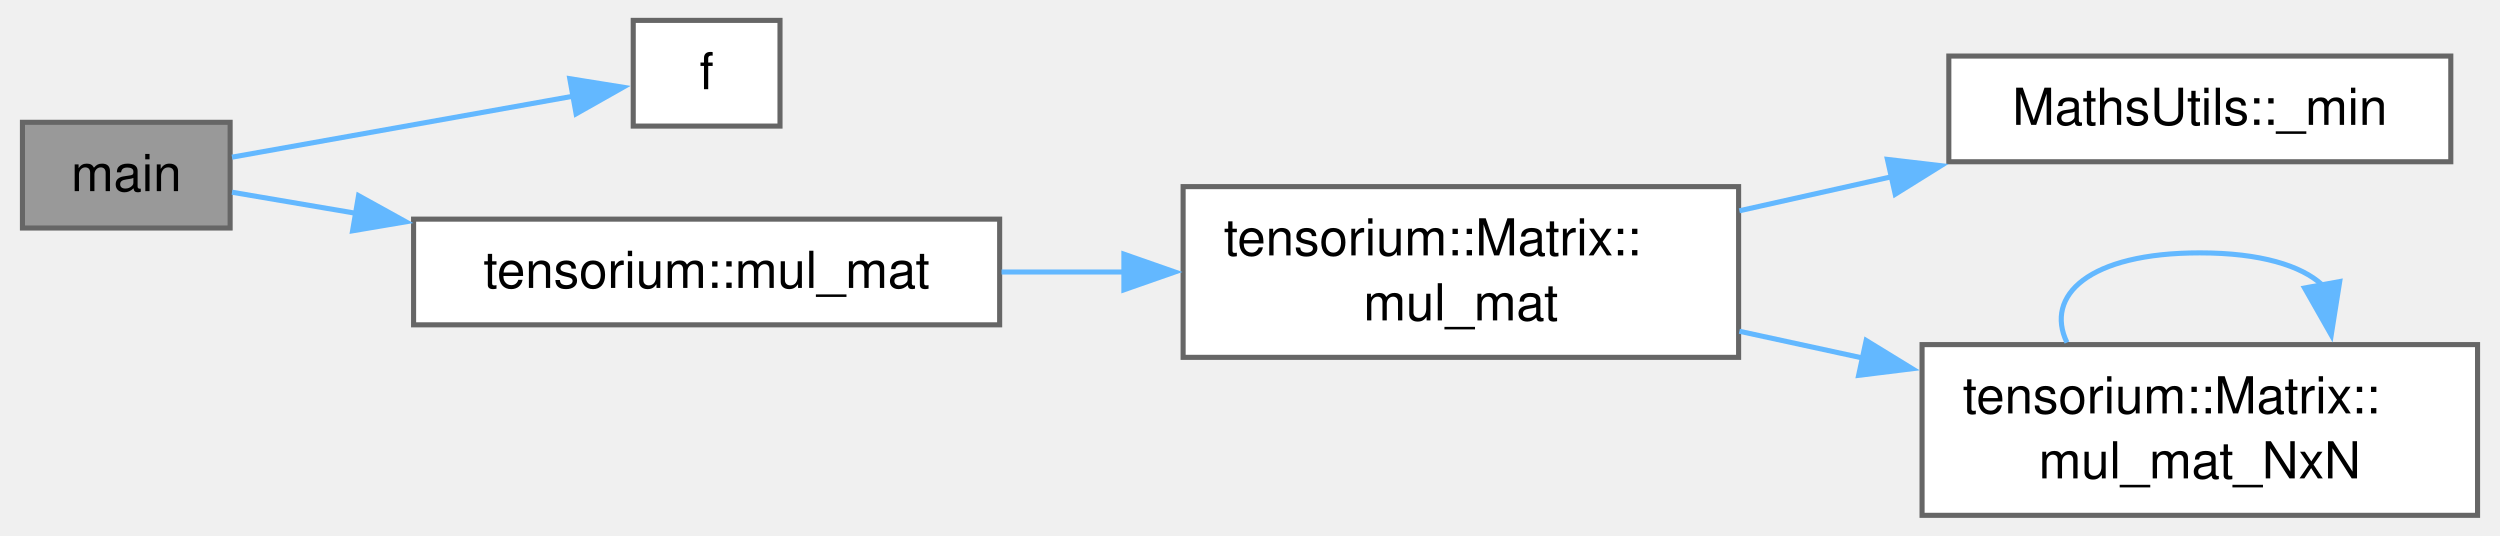
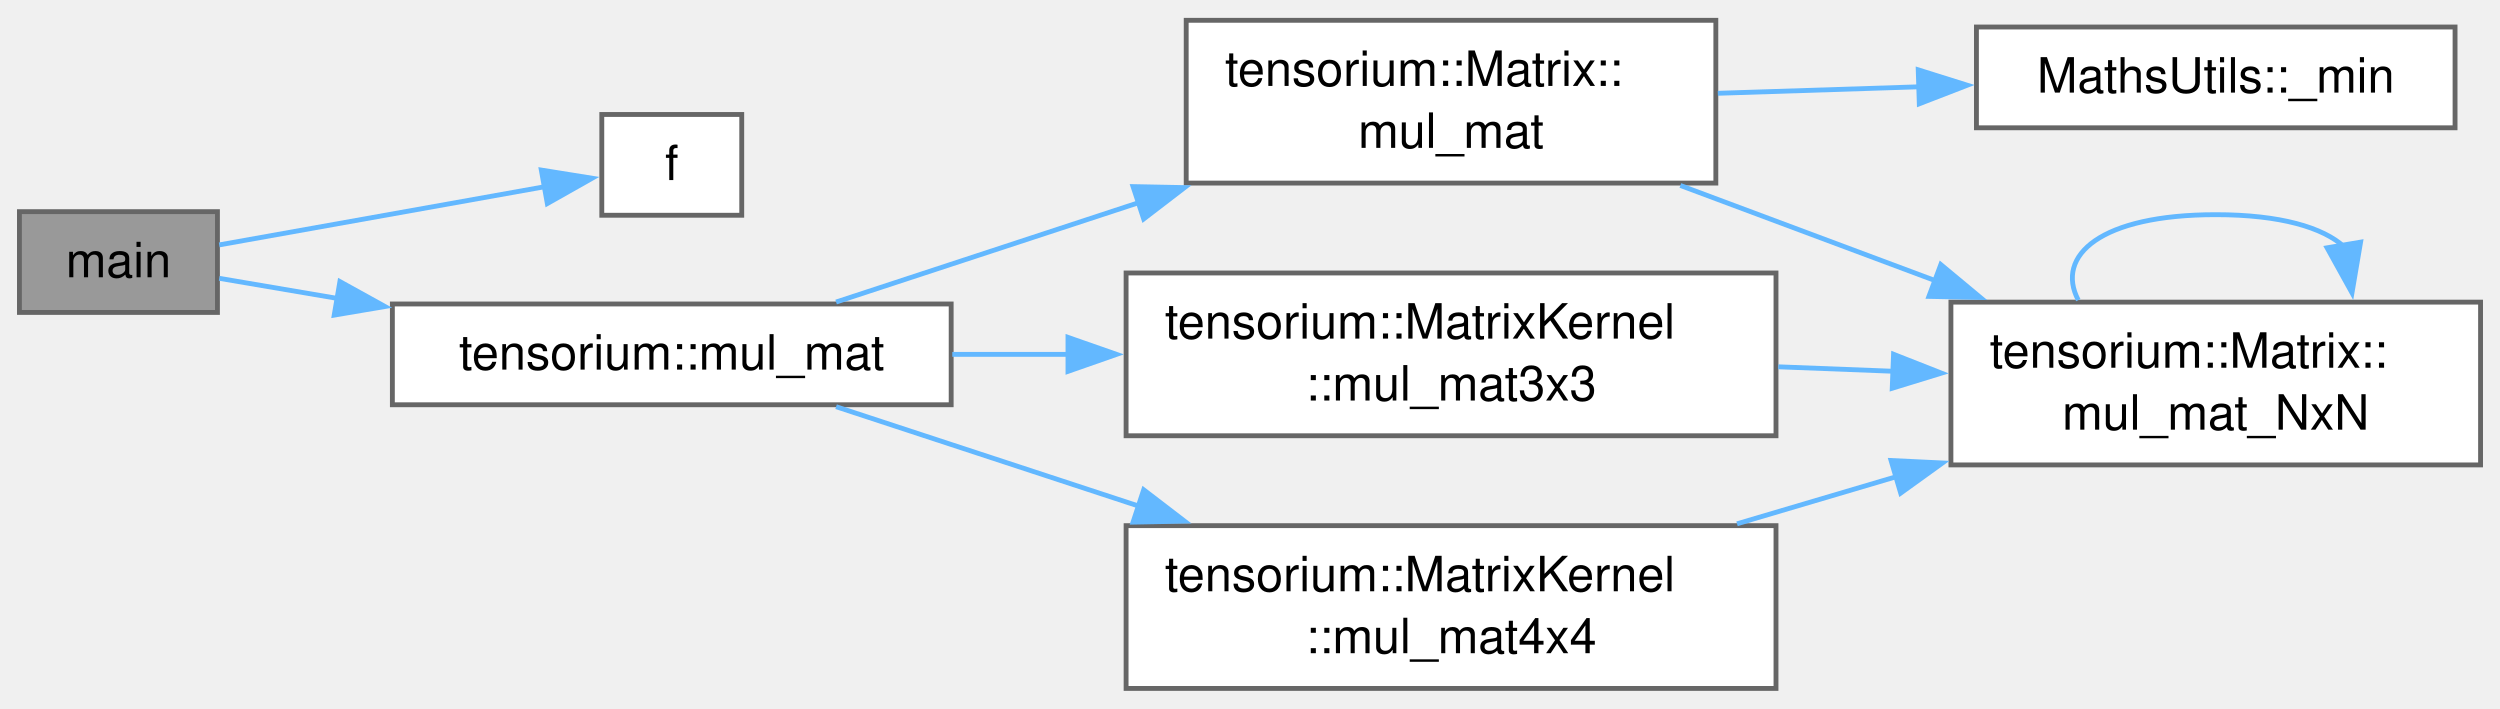
- <svg xmlns="http://www.w3.org/2000/svg" xmlns:xlink="http://www.w3.org/1999/xlink" width="490pt" height="105pt" viewBox="0.00 0.00 489.75 105.12">
-   <g id="graph0" class="graph" transform="scale(1 1) rotate(0) translate(4 101.12)">
+ <svg xmlns="http://www.w3.org/2000/svg" xmlns:xlink="http://www.w3.org/1999/xlink" width="515pt" height="146pt" viewBox="0.00 0.00 514.50 145.50">
+   <g id="graph0" class="graph" transform="scale(1 1) rotate(0) translate(4 141.5)">
    <g id="Node000001" class="node">
      <g id="a_Node000001">
        <a xlink:title=" ">
-           <polygon fill="#999999" stroke="#666666" points="40.75,-77.12 0,-77.12 0,-56.38 40.75,-56.38 40.75,-77.12" />
-           <text text-anchor="middle" x="20.38" y="-63.62" font-family="Helvetica,sans-Serif" font-size="10.00">main</text>
+           <polygon fill="#999999" stroke="#666666" points="40.75,-98.12 0,-98.12 0,-77.38 40.75,-77.38 40.75,-98.12" />
+           <text text-anchor="middle" x="20.38" y="-84.62" font-family="Helvetica,sans-Serif" font-size="10.00">main</text>
        </a>
      </g>
    </g>
    <g id="Node000002" class="node">
      <g id="a_Node000002">
        <a xlink:href="test_8cpp.html#ac98b56079897338f0f7e64c44ef890cc" target="_top" xlink:title=" ">
-           <polygon fill="white" stroke="#666666" points="148.65,-97.12 119.85,-97.12 119.85,-76.38 148.65,-76.38 148.65,-97.12" />
-           <text text-anchor="middle" x="134.25" y="-83.62" font-family="Helvetica,sans-Serif" font-size="10.00">f</text>
+           <polygon fill="white" stroke="#666666" points="148.65,-118.12 119.85,-118.12 119.85,-97.38 148.65,-97.38 148.65,-118.12" />
+           <text text-anchor="middle" x="134.25" y="-104.62" font-family="Helvetica,sans-Serif" font-size="10.00">f</text>
        </a>
      </g>
    </g>
    <g id="edge1_Node000001_Node000002" class="edge">
      <g id="a_edge1_Node000001_Node000002">
        <a xlink:title=" ">
-           <path fill="none" stroke="#63b8ff" d="M41.12,-70.28C59.8,-73.62 87.93,-78.65 108.19,-82.27" />
-           <polygon fill="#63b8ff" stroke="#63b8ff" points="107.4,-85.68 117.86,-84 108.64,-78.79 107.4,-85.68" />
+           <path fill="none" stroke="#63b8ff" d="M41.12,-91.28C59.8,-94.62 87.93,-99.65 108.19,-103.27" />
+           <polygon fill="#63b8ff" stroke="#63b8ff" points="107.4,-106.68 117.86,-105 108.64,-99.79 107.4,-106.68" />
        </a>
      </g>
    </g>
    <g id="Node000003" class="node">
      <g id="a_Node000003">
        <a xlink:href="namespacetensorium.html#ab317cc43203309cc34bf719934edbc7e" target="_top" xlink:title=" ">
-           <polygon fill="white" stroke="#666666" points="191.75,-58.12 76.75,-58.12 76.75,-37.38 191.75,-37.38 191.75,-58.12" />
-           <text text-anchor="middle" x="134.25" y="-44.62" font-family="Helvetica,sans-Serif" font-size="10.00">tensorium::mul_mat</text>
+           <polygon fill="white" stroke="#666666" points="191.75,-79.12 76.75,-79.12 76.75,-58.38 191.75,-58.38 191.75,-79.12" />
+           <text text-anchor="middle" x="134.25" y="-65.62" font-family="Helvetica,sans-Serif" font-size="10.00">tensorium::mul_mat</text>
        </a>
      </g>
    </g>
    <g id="edge2_Node000001_Node000003" class="edge">
      <g id="a_edge2_Node000001_Node000003">
        <a xlink:title=" ">
-           <path fill="none" stroke="#63b8ff" d="M41.12,-63.4C48.18,-62.2 56.58,-60.77 65.4,-59.27" />
-           <polygon fill="#63b8ff" stroke="#63b8ff" points="65.95,-62.73 75.23,-57.6 64.78,-55.83 65.95,-62.73" />
+           <path fill="none" stroke="#63b8ff" d="M41.12,-84.4C48.18,-83.2 56.58,-81.77 65.4,-80.27" />
+           <polygon fill="#63b8ff" stroke="#63b8ff" points="65.95,-83.73 75.23,-78.6 64.78,-76.83 65.95,-83.73" />
        </a>
      </g>
    </g>
    <g id="Node000004" class="node">
      <g id="a_Node000004">
        <a xlink:href="classtensorium_1_1Matrix.html#a767ac2a0b878341675a47311f29b18f2" target="_top" xlink:title="Multiply matrix by another matrix using optimized SIMD path.">
-           <polygon fill="white" stroke="#666666" points="336.75,-64.5 227.75,-64.5 227.75,-31 336.75,-31 336.75,-64.5" />
-           <text text-anchor="start" x="235.75" y="-51" font-family="Helvetica,sans-Serif" font-size="10.00">tensorium::Matrix::</text>
-           <text text-anchor="middle" x="282.25" y="-38.25" font-family="Helvetica,sans-Serif" font-size="10.00">mul_mat</text>
+           <polygon fill="white" stroke="#666666" points="349.12,-137.5 240.12,-137.5 240.12,-104 349.12,-104 349.12,-137.5" />
+           <text text-anchor="start" x="248.12" y="-124" font-family="Helvetica,sans-Serif" font-size="10.00">tensorium::Matrix::</text>
+           <text text-anchor="middle" x="294.62" y="-111.25" font-family="Helvetica,sans-Serif" font-size="10.00">mul_mat</text>
        </a>
      </g>
    </g>
    <g id="edge3_Node000003_Node000004" class="edge">
      <g id="a_edge3_Node000003_Node000004">
        <a xlink:title=" ">
-           <path fill="none" stroke="#63b8ff" d="M192.12,-47.75C200.06,-47.75 208.27,-47.75 216.35,-47.75" />
-           <polygon fill="#63b8ff" stroke="#63b8ff" points="216.13,-51.25 226.13,-47.75 216.13,-44.25 216.13,-51.25" />
+           <path fill="none" stroke="#63b8ff" d="M168.07,-79.52C186.12,-85.45 209.15,-93.01 230.54,-100.04" />
+           <polygon fill="#63b8ff" stroke="#63b8ff" points="229.18,-103.28 239.78,-103.07 231.37,-96.62 229.18,-103.28" />
+         </a>
+       </g>
+     </g>
+     <g id="Node000007" class="node">
+       <g id="a_Node000007">
+         <a xlink:href="classtensorium_1_1MatrixKernel.html#a521ceea8e982a3e179b6e42ac26e860a" target="_top" xlink:title=" ">
+           <polygon fill="white" stroke="#666666" points="361.5,-85.5 227.75,-85.5 227.75,-52 361.5,-52 361.5,-85.5" />
+           <text text-anchor="start" x="235.75" y="-72" font-family="Helvetica,sans-Serif" font-size="10.00">tensorium::MatrixKernel</text>
+           <text text-anchor="middle" x="294.62" y="-59.25" font-family="Helvetica,sans-Serif" font-size="10.00">::mul_mat3x3</text>
+         </a>
+       </g>
+     </g>
+     <g id="edge7_Node000003_Node000007" class="edge">
+       <g id="a_edge7_Node000003_Node000007">
+         <a xlink:title=" ">
+           <path fill="none" stroke="#63b8ff" d="M191.98,-68.75C199.76,-68.75 207.86,-68.75 215.94,-68.75" />
+           <polygon fill="#63b8ff" stroke="#63b8ff" points="215.79,-72.25 225.79,-68.75 215.79,-65.25 215.79,-72.25" />
+         </a>
+       </g>
+     </g>
+     <g id="Node000008" class="node">
+       <g id="a_Node000008">
+         <a xlink:href="classtensorium_1_1MatrixKernel.html#a393fb342aa333070b1ea2aa8dff6733a" target="_top" xlink:title=" ">
+           <polygon fill="white" stroke="#666666" points="361.5,-33.5 227.75,-33.5 227.75,0 361.5,0 361.5,-33.5" />
+           <text text-anchor="start" x="235.75" y="-20" font-family="Helvetica,sans-Serif" font-size="10.00">tensorium::MatrixKernel</text>
+           <text text-anchor="middle" x="294.62" y="-7.25" font-family="Helvetica,sans-Serif" font-size="10.00">::mul_mat4x4</text>
+         </a>
+       </g>
+     </g>
+     <g id="edge9_Node000003_Node000008" class="edge">
+       <g id="a_edge9_Node000003_Node000008">
+         <a xlink:title=" ">
+           <path fill="none" stroke="#63b8ff" d="M168.07,-57.98C186.12,-52.05 209.15,-44.49 230.54,-37.46" />
+           <polygon fill="#63b8ff" stroke="#63b8ff" points="231.37,-40.88 239.78,-34.43 229.18,-34.22 231.37,-40.88" />
        </a>
      </g>
    </g>
    <g id="Node000005" class="node">
      <g id="a_Node000005">
        <a xlink:href="classMathsUtils.html#a4ad47f80d02a8c6c6eddd7b5737f34e8" target="_top" xlink:title=" ">
-           <polygon fill="white" stroke="#666666" points="476.5,-90.12 378,-90.12 378,-69.38 476.5,-69.38 476.5,-90.12" />
-           <text text-anchor="middle" x="427.25" y="-76.62" font-family="Helvetica,sans-Serif" font-size="10.00">MathsUtils::_min</text>
+           <polygon fill="white" stroke="#666666" points="501.25,-136.12 402.75,-136.12 402.75,-115.38 501.25,-115.38 501.25,-136.12" />
+           <text text-anchor="middle" x="452" y="-122.62" font-family="Helvetica,sans-Serif" font-size="10.00">MathsUtils::_min</text>
        </a>
      </g>
    </g>
    <g id="edge4_Node000004_Node000005" class="edge">
      <g id="a_edge4_Node000004_Node000005">
        <a xlink:title=" ">
-           <path fill="none" stroke="#63b8ff" d="M336.9,-59.76C346.69,-61.95 356.96,-64.24 366.9,-66.47" />
-           <polygon fill="#63b8ff" stroke="#63b8ff" points="365.95,-69.84 376.47,-68.61 367.48,-63.01 365.95,-69.84" />
+           <path fill="none" stroke="#63b8ff" d="M349.53,-122.48C362.95,-122.92 377.42,-123.38 391.11,-123.82" />
+           <polygon fill="#63b8ff" stroke="#63b8ff" points="390.77,-127.31 400.87,-124.14 390.99,-120.32 390.77,-127.31" />
        </a>
      </g>
    </g>
    <g id="Node000006" class="node">
      <g id="a_Node000006">
        <a xlink:href="classtensorium_1_1Matrix.html#a951b60350fb663b642e6db0eb55df2ac" target="_top" xlink:title="Specialized fast multiplication for fixed-size square matrices (supports N = 4, 8,...">
-           <polygon fill="white" stroke="#666666" points="481.75,-33.5 372.75,-33.5 372.75,0 481.75,0 481.75,-33.5" />
-           <text text-anchor="start" x="380.75" y="-20" font-family="Helvetica,sans-Serif" font-size="10.00">tensorium::Matrix::</text>
-           <text text-anchor="middle" x="427.25" y="-7.25" font-family="Helvetica,sans-Serif" font-size="10.00">mul_mat_NxN</text>
+           <polygon fill="white" stroke="#666666" points="506.5,-79.5 397.5,-79.5 397.5,-46 506.5,-46 506.5,-79.5" />
+           <text text-anchor="start" x="405.5" y="-66" font-family="Helvetica,sans-Serif" font-size="10.00">tensorium::Matrix::</text>
+           <text text-anchor="middle" x="452" y="-53.25" font-family="Helvetica,sans-Serif" font-size="10.00">mul_mat_NxN</text>
        </a>
      </g>
    </g>
    <g id="edge5_Node000004_Node000006" class="edge">
      <g id="a_edge5_Node000004_Node000006">
        <a xlink:title=" ">
-           <path fill="none" stroke="#63b8ff" d="M336.9,-36.12C344.86,-34.39 353.13,-32.6 361.28,-30.83" />
-           <polygon fill="#63b8ff" stroke="#63b8ff" points="361.78,-34.31 370.82,-28.77 360.3,-27.47 361.78,-34.31" />
+           <path fill="none" stroke="#63b8ff" d="M341.82,-103.51C358.34,-97.34 377.15,-90.32 394.44,-83.86" />
+           <polygon fill="#63b8ff" stroke="#63b8ff" points="395.42,-87.23 403.56,-80.46 392.97,-80.68 395.42,-87.23" />
        </a>
      </g>
    </g>
    <g id="edge6_Node000006_Node000006" class="edge">
      <g id="a_edge6_Node000006_Node000006">
        <a xlink:title=" ">
-           <path fill="none" stroke="#63b8ff" d="M401.18,-33.91C396.75,-43.12 405.44,-51.5 427.25,-51.5 439.18,-51.5 447.18,-48.99 451.26,-45.22" />
-           <polygon fill="#63b8ff" stroke="#63b8ff" points="454.7,-45.87 453.04,-35.4 447.81,-44.61 454.7,-45.87" />
+           <path fill="none" stroke="#63b8ff" d="M423.71,-79.91C418.9,-89.12 428.33,-97.5 452,-97.5 465.31,-97.5 474.12,-94.85 478.42,-90.89" />
+           <polygon fill="#63b8ff" stroke="#63b8ff" points="481.81,-91.85 480.04,-81.41 474.91,-90.68 481.81,-91.85" />
+         </a>
+       </g>
+     </g>
+     <g id="edge8_Node000007_Node000006" class="edge">
+       <g id="a_edge8_Node000007_Node000006">
+         <a xlink:title=" ">
+           <path fill="none" stroke="#63b8ff" d="M361.97,-66.19C369.84,-65.88 377.87,-65.57 385.72,-65.27" />
+           <polygon fill="#63b8ff" stroke="#63b8ff" points="385.69,-68.77 395.55,-64.89 385.42,-61.78 385.69,-68.77" />
+         </a>
+       </g>
+     </g>
+     <g id="edge10_Node000008_Node000006" class="edge">
+       <g id="a_edge10_Node000008_Node000006">
+         <a xlink:title=" ">
+           <path fill="none" stroke="#63b8ff" d="M353.48,-33.88C364.22,-37.06 375.51,-40.4 386.43,-43.63" />
+           <polygon fill="#63b8ff" stroke="#63b8ff" points="385.18,-46.91 395.76,-46.4 387.16,-40.2 385.18,-46.91" />
        </a>
      </g>
    </g>
  </g>
</svg>
